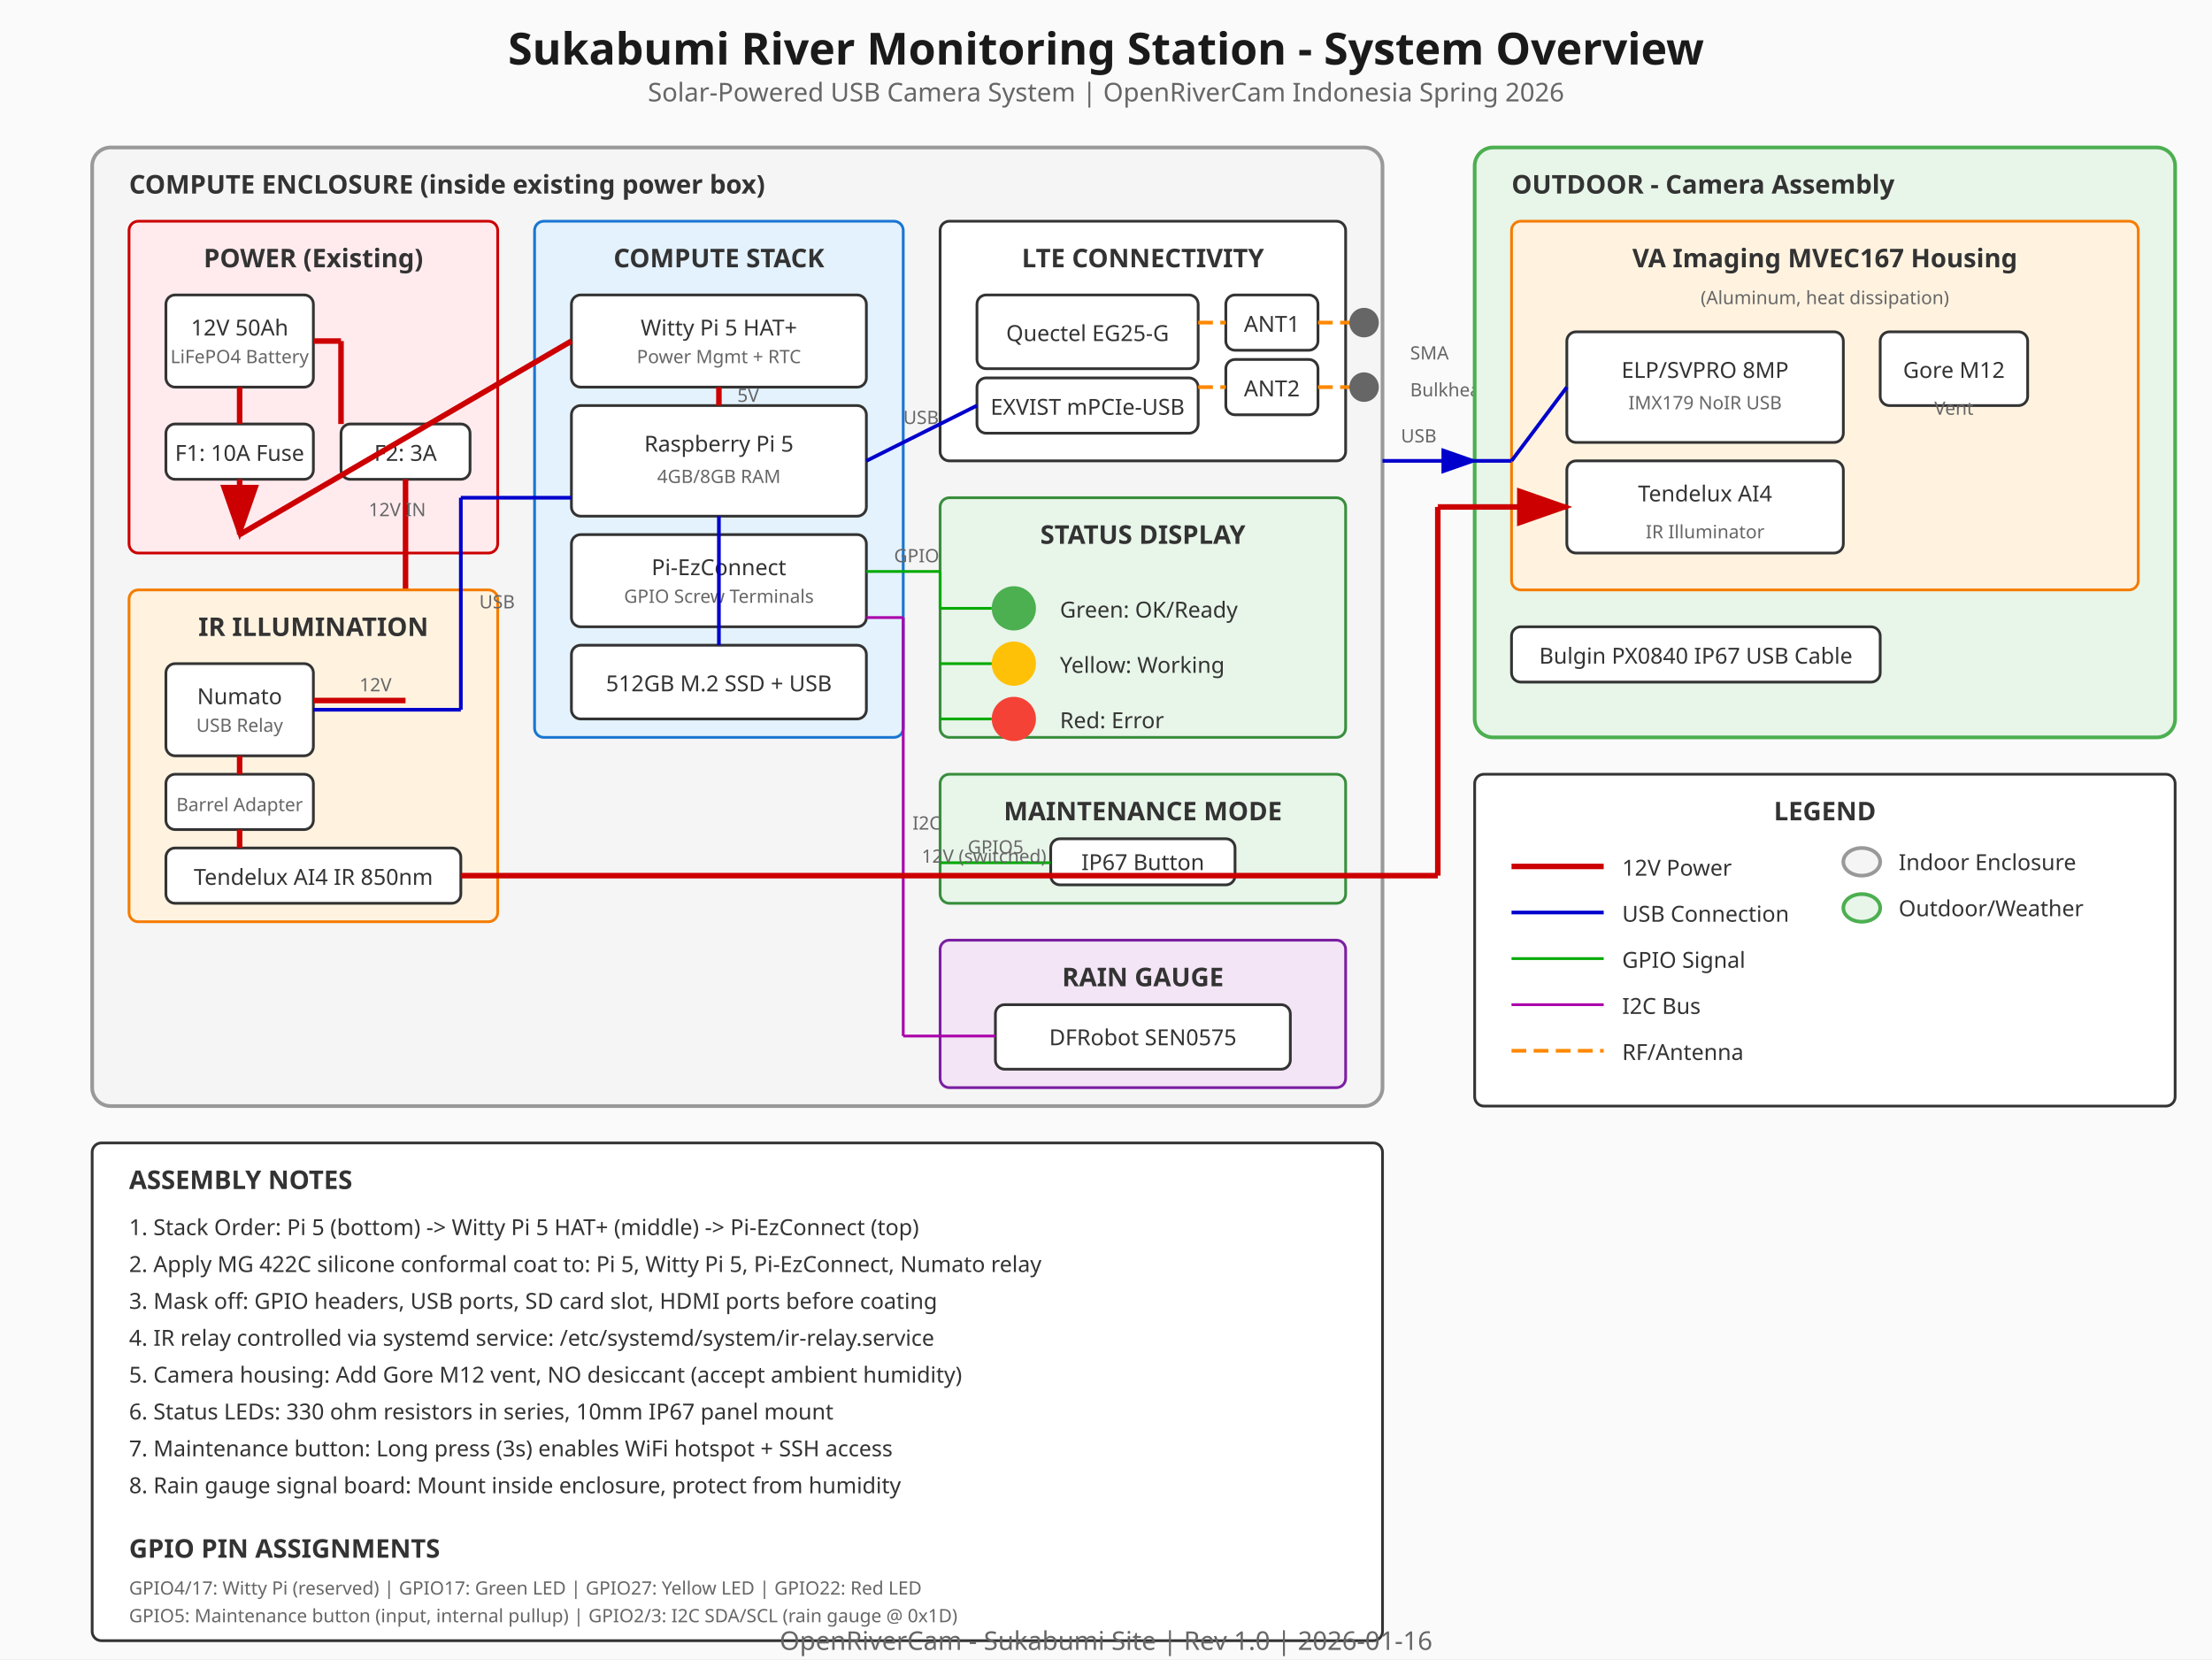
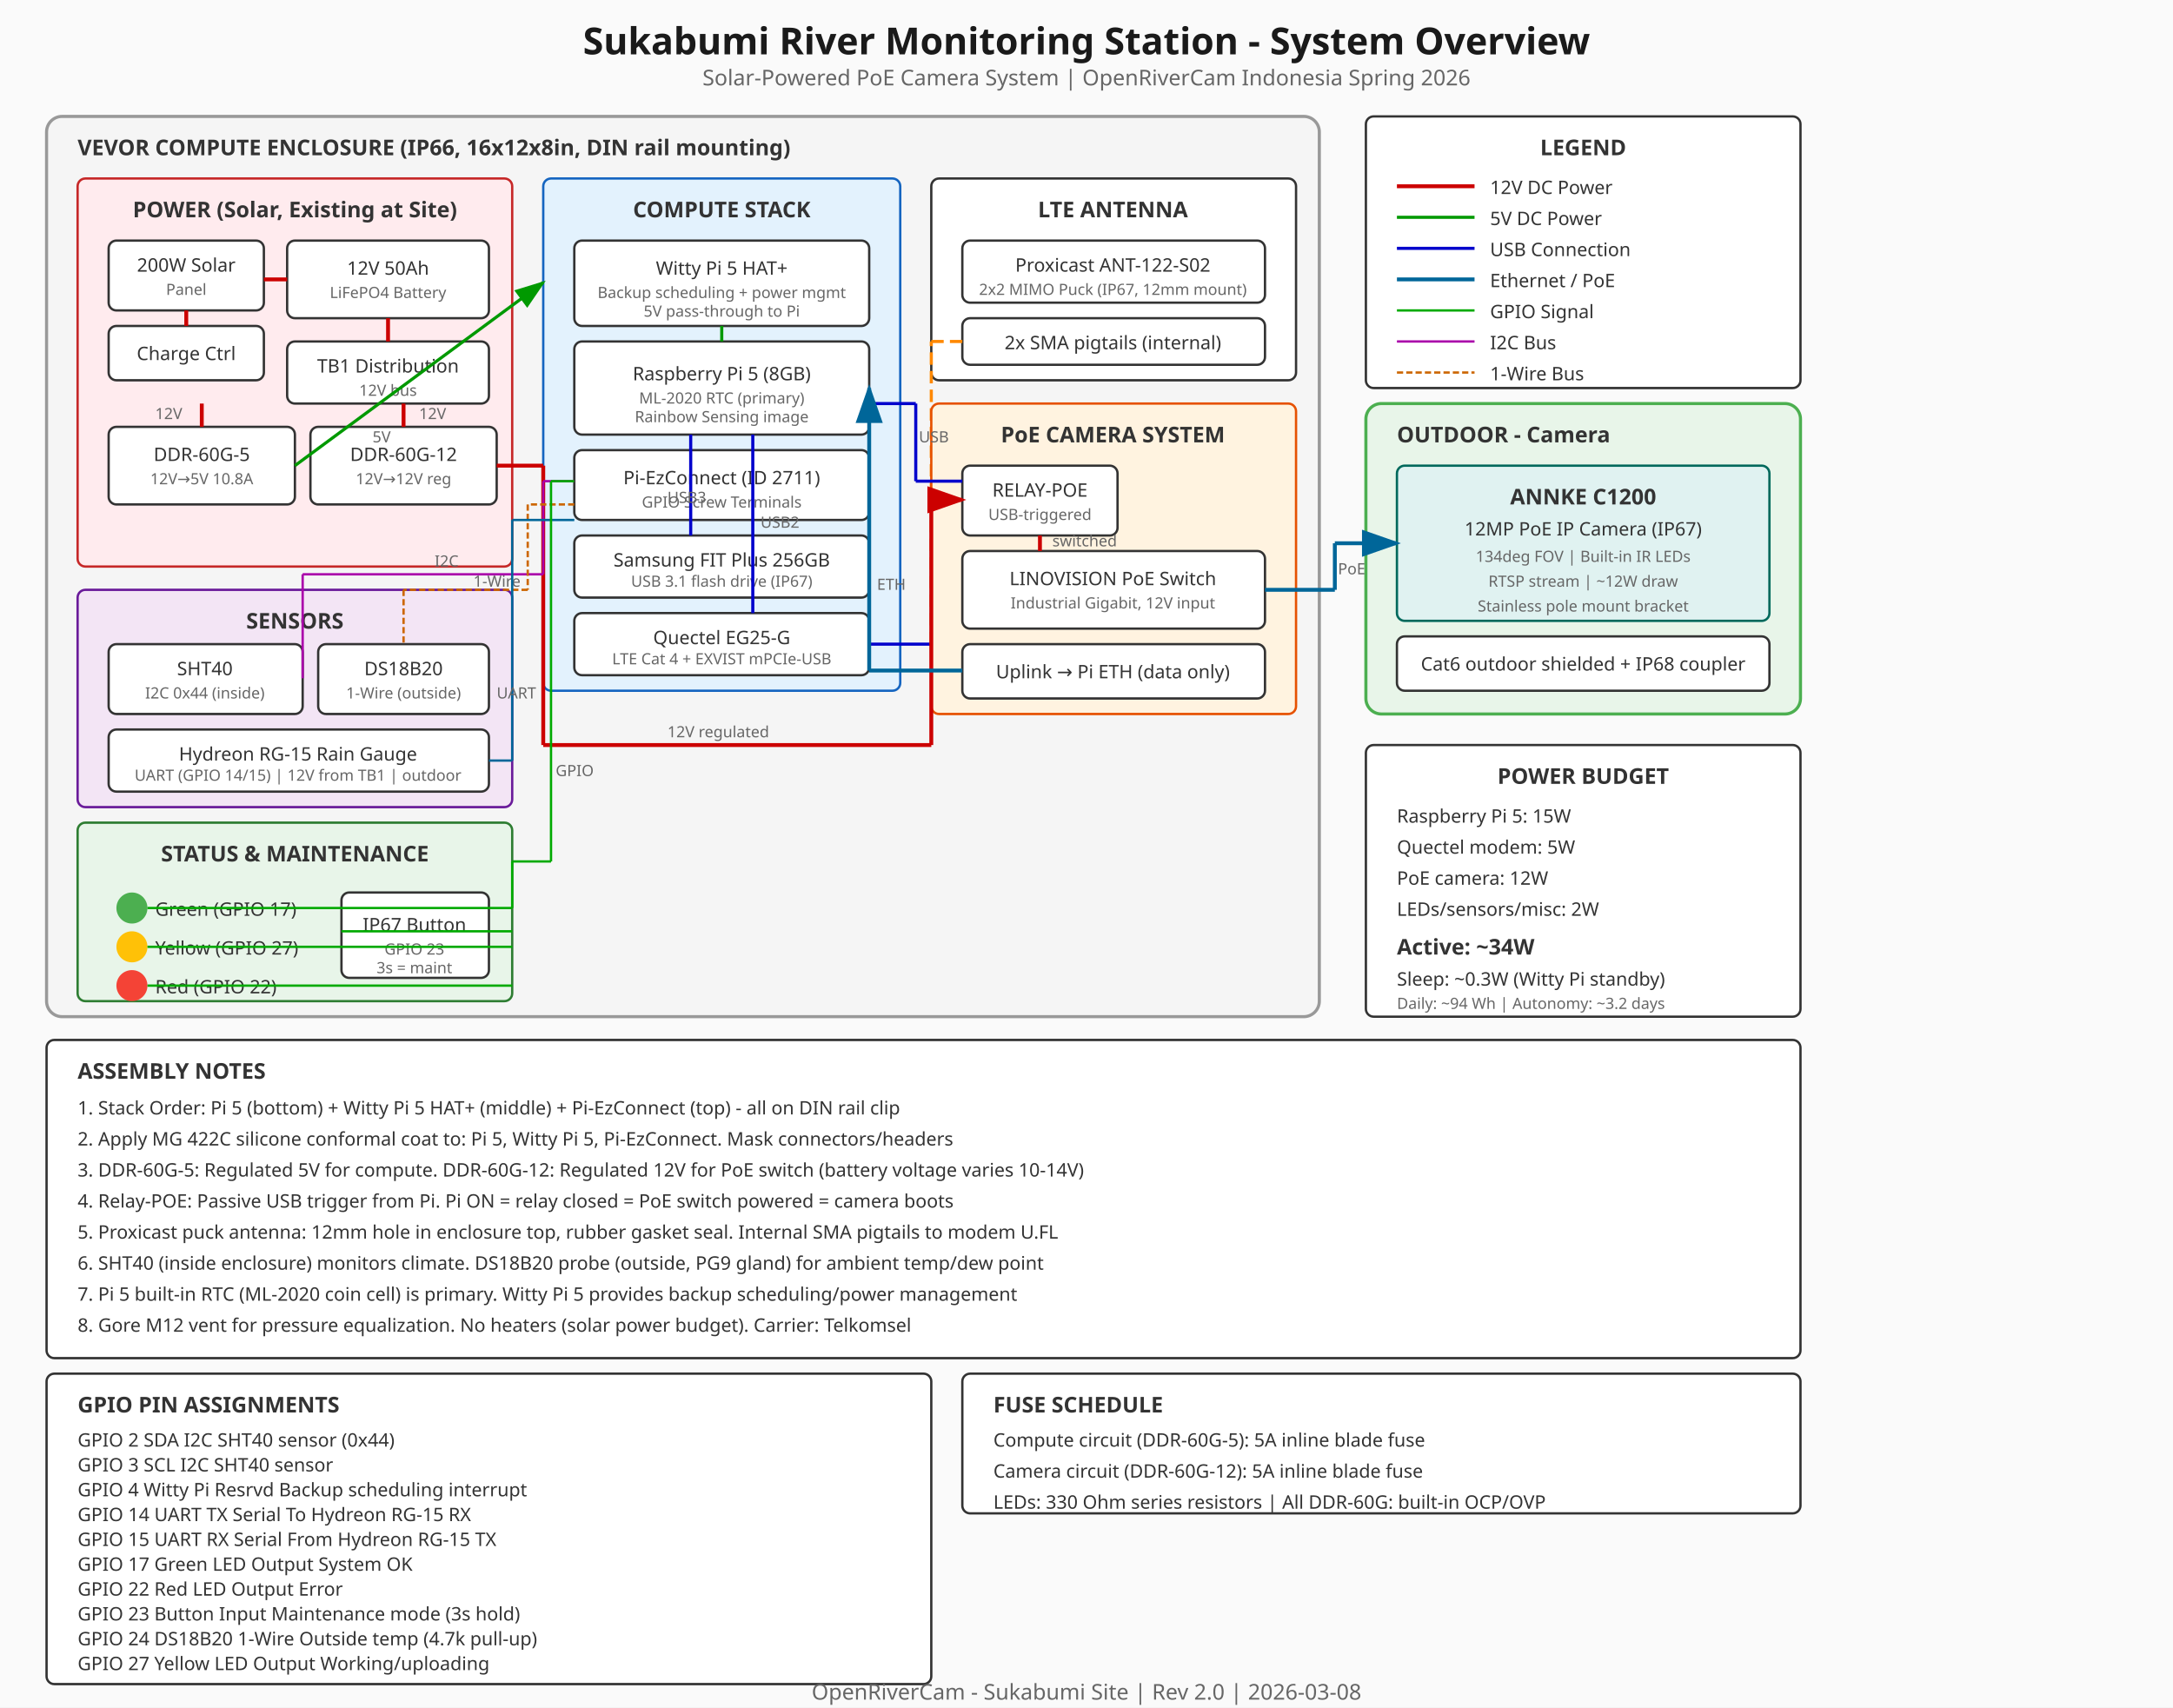
- <svg xmlns="http://www.w3.org/2000/svg" viewBox="0 0 1200 900" width="1200" height="900">
+ <svg xmlns="http://www.w3.org/2000/svg" viewBox="0 0 1400 1100" width="1400" height="1100">
  <defs>
    <style>
      .title { font: bold 24px sans-serif; fill: #1a1a1a; }
      .subtitle { font: 14px sans-serif; fill: #666; }
      .section-title { font: bold 14px sans-serif; fill: #333; }
      .component { font: 12px sans-serif; fill: #333; }
      .component-detail { font: 10px sans-serif; fill: #666; }
-       .wire-power { stroke: #c00; stroke-width: 3; fill: none; }
-       .wire-power-gnd { stroke: #000; stroke-width: 2; fill: none; stroke-dasharray: 5,3; }
+       .wire-12v { stroke: #c00; stroke-width: 2.5; fill: none; }
+       .wire-5v { stroke: #090; stroke-width: 2; fill: none; }
      .wire-usb { stroke: #00c; stroke-width: 2; fill: none; }
      .wire-gpio { stroke: #0a0; stroke-width: 1.5; fill: none; }
      .wire-i2c { stroke: #a0a; stroke-width: 1.5; fill: none; }
+       .wire-1wire { stroke: #c60; stroke-width: 1.5; fill: none; stroke-dasharray: 4,2; }
+       .wire-uart { stroke: #069; stroke-width: 1.5; fill: none; }
+       .wire-eth { stroke: #069; stroke-width: 2.5; fill: none; }
      .wire-rf { stroke: #f80; stroke-width: 2; fill: none; stroke-dasharray: 8,4; }
      .enclosure { fill: #f5f5f5; stroke: #999; stroke-width: 2; rx: 10; }
      .enclosure-outdoor { fill: #e8f5e9; stroke: #4caf50; stroke-width: 2; rx: 10; }
      .box { fill: #fff; stroke: #333; stroke-width: 1.5; rx: 5; }
-       .box-power { fill: #ffebee; stroke: #c00; stroke-width: 1.5; rx: 5; }
-       .box-compute { fill: #e3f2fd; stroke: #1976d2; stroke-width: 1.5; rx: 5; }
-       .box-camera { fill: #fff3e0; stroke: #f57c00; stroke-width: 1.5; rx: 5; }
-       .box-sensor { fill: #f3e5f5; stroke: #7b1fa2; stroke-width: 1.5; rx: 5; }
-       .box-ui { fill: #e8f5e9; stroke: #388e3c; stroke-width: 1.5; rx: 5; }
+       .box-power { fill: #ffebee; stroke: #c62828; stroke-width: 1.5; rx: 5; }
+       .box-compute { fill: #e3f2fd; stroke: #1565c0; stroke-width: 1.5; rx: 5; }
+       .box-camera { fill: #fff3e0; stroke: #e65100; stroke-width: 1.5; rx: 5; }
+       .box-camera-teal { fill: #e0f2f1; stroke: #00695c; stroke-width: 1.5; rx: 5; }
+       .box-sensor { fill: #f3e5f5; stroke: #6a1b9a; stroke-width: 1.5; rx: 5; }
+       .box-ui { fill: #e8f5e9; stroke: #2e7d32; stroke-width: 1.5; rx: 5; }
      .connector { fill: #666; }
      .led-green { fill: #4caf50; }
      .led-yellow { fill: #ffc107; }
      .led-red { fill: #f44336; }
      .arrow { fill: #333; }
    </style>
-     <marker id="arrowhead" markerWidth="10" markerHeight="7" refX="9" refY="3.5" orient="auto">
+     <marker id="arr" markerWidth="10" markerHeight="7" refX="9" refY="3.5" orient="auto">
      <polygon points="0 0, 10 3.5, 0 7" class="arrow" />
    </marker>
-     <marker id="arrowhead-red" markerWidth="10" markerHeight="7" refX="9" refY="3.5" orient="auto">
+     <marker id="arr-red" markerWidth="10" markerHeight="7" refX="9" refY="3.5" orient="auto">
      <polygon points="0 0, 10 3.5, 0 7" fill="#c00" />
    </marker>
-     <marker id="arrowhead-blue" markerWidth="10" markerHeight="7" refX="9" refY="3.5" orient="auto">
+     <marker id="arr-grn" markerWidth="10" markerHeight="7" refX="9" refY="3.5" orient="auto">
+       <polygon points="0 0, 10 3.5, 0 7" fill="#090" />
+     </marker>
+     <marker id="arr-blu" markerWidth="10" markerHeight="7" refX="9" refY="3.5" orient="auto">
      <polygon points="0 0, 10 3.5, 0 7" fill="#00c" />
    </marker>
+     <marker id="arr-teal" markerWidth="10" markerHeight="7" refX="9" refY="3.5" orient="auto">
+       <polygon points="0 0, 10 3.5, 0 7" fill="#069" />
+     </marker>
  </defs>
-   <rect width="1200" height="900" fill="#fafafa" />
-   <text x="600" y="35" class="title" text-anchor="middle">Sukabumi River Monitoring Station - System Overview</text>
-   <text x="600" y="55" class="subtitle" text-anchor="middle">Solar-Powered USB Camera System | OpenRiverCam Indonesia Spring 2026</text>
-   <rect x="50" y="80" width="700" height="520" class="enclosure" />
-   <text x="70" y="105" class="section-title">COMPUTE ENCLOSURE (inside existing power box)</text>
-   <rect x="70" y="120" width="200" height="180" class="box-power" />
-   <text x="170" y="145" class="section-title" text-anchor="middle">POWER (Existing)</text>
-   <rect x="90" y="160" width="80" height="50" class="box" />
-   <text x="130" y="182" class="component" text-anchor="middle">12V 50Ah</text>
-   <text x="130" y="197" class="component-detail" text-anchor="middle">LiFePO4 Battery</text>
-   <rect x="90" y="230" width="80" height="30" class="box" />
-   <text x="130" y="250" class="component" text-anchor="middle">F1: 10A Fuse</text>
-   <rect x="185" y="230" width="70" height="30" class="box" />
-   <text x="220" y="250" class="component" text-anchor="middle">F2: 3A</text>
-   <line x1="130" y1="210" x2="130" y2="230" class="wire-power" />
-   <line x1="130" y1="260" x2="130" y2="290" class="wire-power" marker-end="url(#arrowhead-red)" />
-   <line x1="170" y1="185" x2="185" y2="185" class="wire-power" />
-   <line x1="185" y1="185" x2="185" y2="230" class="wire-power" />
-   <line x1="220" y1="260" x2="220" y2="380" class="wire-power" />
-   <rect x="290" y="120" width="200" height="280" class="box-compute" />
-   <text x="390" y="145" class="section-title" text-anchor="middle">COMPUTE STACK</text>
-   <rect x="310" y="160" width="160" height="50" class="box" />
-   <text x="390" y="182" class="component" text-anchor="middle">Witty Pi 5 HAT+</text>
-   <text x="390" y="197" class="component-detail" text-anchor="middle">Power Mgmt + RTC</text>
-   <rect x="310" y="220" width="160" height="60" class="box" />
-   <text x="390" y="245" class="component" text-anchor="middle">Raspberry Pi 5</text>
-   <text x="390" y="262" class="component-detail" text-anchor="middle">4GB/8GB RAM</text>
-   <rect x="310" y="290" width="160" height="50" class="box" />
-   <text x="390" y="312" class="component" text-anchor="middle">Pi-EzConnect</text>
-   <text x="390" y="327" class="component-detail" text-anchor="middle">GPIO Screw Terminals</text>
-   <rect x="310" y="350" width="160" height="40" class="box" />
-   <text x="390" y="375" class="component" text-anchor="middle">512GB M.2 SSD + USB</text>
-   <line x1="130" y1="290" x2="310" y2="185" class="wire-power" />
-   <text x="200" y="280" class="component-detail">12V IN</text>
-   <line x1="390" y1="210" x2="390" y2="220" class="wire-power" stroke="#090" />
-   <text x="400" y="218" class="component-detail" fill="#090">5V</text>
-   <line x1="390" y1="280" x2="390" y2="350" class="wire-usb" />
-   <rect x="510" y="120" width="220" height="130" class="box" />
-   <text x="620" y="145" class="section-title" text-anchor="middle">LTE CONNECTIVITY</text>
-   <rect x="530" y="160" width="120" height="40" class="box" />
-   <text x="590" y="185" class="component" text-anchor="middle">Quectel EG25-G</text>
-   <rect x="530" y="205" width="120" height="30" class="box" />
-   <text x="590" y="225" class="component" text-anchor="middle">EXVIST mPCIe-USB</text>
-   <rect x="665" y="160" width="50" height="30" class="box" />
-   <text x="690" y="180" class="component" text-anchor="middle">ANT1</text>
-   <rect x="665" y="195" width="50" height="30" class="box" />
-   <text x="690" y="215" class="component" text-anchor="middle">ANT2</text>
-   <circle cx="740" cy="175" r="8" class="connector" />
-   <circle cx="740" cy="210" r="8" class="connector" />
-   <text x="765" y="195" class="component-detail">SMA</text>
-   <text x="765" y="215" class="component-detail">Bulkhead</text>
-   <line x1="470" y1="250" x2="530" y2="220" class="wire-usb" />
-   <text x="490" y="230" class="component-detail" fill="#00c">USB</text>
-   <line x1="650" y1="175" x2="665" y2="175" class="wire-rf" />
-   <line x1="650" y1="210" x2="665" y2="210" class="wire-rf" />
-   <line x1="715" y1="175" x2="732" y2="175" class="wire-rf" />
-   <line x1="715" y1="210" x2="732" y2="210" class="wire-rf" />
-   <rect x="70" y="320" width="200" height="180" class="box-camera" />
-   <text x="170" y="345" class="section-title" text-anchor="middle">IR ILLUMINATION</text>
-   <rect x="90" y="360" width="80" height="50" class="box" />
-   <text x="130" y="382" class="component" text-anchor="middle">Numato</text>
-   <text x="130" y="397" class="component-detail" text-anchor="middle">USB Relay</text>
-   <rect x="90" y="420" width="80" height="30" class="box" />
-   <text x="130" y="440" class="component-detail" text-anchor="middle">Barrel Adapter</text>
-   <rect x="90" y="460" width="160" height="30" class="box" />
-   <text x="170" y="480" class="component" text-anchor="middle">Tendelux AI4 IR 850nm</text>
-   <line x1="220" y1="380" x2="170" y2="380" class="wire-power" />
-   <text x="195" y="375" class="component-detail" fill="#c00">12V</text>
-   <line x1="130" y1="410" x2="130" y2="420" class="wire-power" />
-   <line x1="130" y1="450" x2="130" y2="460" class="wire-power" />
-   <line x1="310" y1="270" x2="250" y2="270" class="wire-usb" />
-   <line x1="250" y1="270" x2="250" y2="385" class="wire-usb" />
-   <line x1="250" y1="385" x2="170" y2="385" class="wire-usb" />
-   <text x="260" y="330" class="component-detail" fill="#00c">USB</text>
-   <rect x="510" y="270" width="220" height="130" class="box-ui" />
-   <text x="620" y="295" class="section-title" text-anchor="middle">STATUS DISPLAY</text>
-   <circle cx="550" cy="330" r="12" class="led-green" />
-   <text x="575" y="335" class="component">Green: OK/Ready</text>
-   <circle cx="550" cy="360" r="12" class="led-yellow" />
-   <text x="575" y="365" class="component">Yellow: Working</text>
-   <circle cx="550" cy="390" r="12" class="led-red" />
-   <text x="575" y="395" class="component">Red: Error</text>
-   <line x1="470" y1="310" x2="510" y2="310" class="wire-gpio" />
-   <line x1="510" y1="310" x2="510" y2="330" class="wire-gpio" />
-   <line x1="510" y1="330" x2="538" y2="330" class="wire-gpio" />
-   <line x1="510" y1="360" x2="538" y2="360" class="wire-gpio" />
-   <line x1="510" y1="390" x2="538" y2="390" class="wire-gpio" />
-   <text x="485" y="305" class="component-detail" fill="#0a0">GPIO</text>
-   <rect x="510" y="420" width="220" height="70" class="box-ui" />
-   <text x="620" y="445" class="section-title" text-anchor="middle">MAINTENANCE MODE</text>
-   <rect x="570" y="455" width="100" height="25" class="box" />
-   <text x="620" y="472" class="component" text-anchor="middle">IP67 Button</text>
-   <line x1="510" y1="468" x2="570" y2="468" class="wire-gpio" />
-   <text x="525" y="463" class="component-detail" fill="#0a0">GPIO5</text>
-   <rect x="510" y="510" width="220" height="80" class="box-sensor" />
-   <text x="620" y="535" class="section-title" text-anchor="middle">RAIN GAUGE</text>
-   <rect x="540" y="545" width="160" height="35" class="box" />
-   <text x="620" y="567" class="component" text-anchor="middle">DFRobot SEN0575</text>
-   <line x1="470" y1="335" x2="490" y2="335" class="wire-i2c" />
-   <line x1="490" y1="335" x2="490" y2="562" class="wire-i2c" />
-   <line x1="490" y1="562" x2="540" y2="562" class="wire-i2c" />
-   <text x="495" y="450" class="component-detail" fill="#a0a">I2C</text>
-   <rect x="800" y="80" width="380" height="320" class="enclosure-outdoor" />
-   <text x="820" y="105" class="section-title">OUTDOOR - Camera Assembly</text>
-   <rect x="820" y="120" width="340" height="200" class="box-camera" />
-   <text x="990" y="145" class="section-title" text-anchor="middle">VA Imaging MVEC167 Housing</text>
-   <text x="990" y="165" class="component-detail" text-anchor="middle">(Aluminum, heat dissipation)</text>
-   <rect x="850" y="180" width="150" height="60" class="box" />
-   <text x="925" y="205" class="component" text-anchor="middle">ELP/SVPRO 8MP</text>
-   <text x="925" y="222" class="component-detail" text-anchor="middle">IMX179 NoIR USB</text>
-   <rect x="1020" y="180" width="80" height="40" class="box" />
-   <text x="1060" y="205" class="component" text-anchor="middle">Gore M12</text>
-   <text x="1060" y="225" class="component-detail" text-anchor="middle">Vent</text>
-   <rect x="850" y="250" width="150" height="50" class="box" />
-   <text x="925" y="272" class="component" text-anchor="middle">Tendelux AI4</text>
-   <text x="925" y="292" class="component-detail" text-anchor="middle">IR Illuminator</text>
-   <rect x="820" y="340" width="200" height="30" class="box" />
-   <text x="920" y="360" class="component" text-anchor="middle">Bulgin PX0840 IP67 USB Cable</text>
-   <line x1="750" y1="250" x2="800" y2="250" class="wire-usb" marker-end="url(#arrowhead-blue)" />
-   <line x1="800" y1="250" x2="820" y2="250" class="wire-usb" />
-   <line x1="820" y1="250" x2="850" y2="210" class="wire-usb" />
-   <text x="760" y="240" class="component-detail" fill="#00c">USB</text>
-   <line x1="250" y1="475" x2="780" y2="475" class="wire-power" />
-   <line x1="780" y1="475" x2="780" y2="275" class="wire-power" />
-   <line x1="780" y1="275" x2="850" y2="275" class="wire-power" marker-end="url(#arrowhead-red)" />
-   <text x="500" y="468" class="component-detail" fill="#c00">12V (switched)</text>
-   <rect x="800" y="420" width="380" height="180" class="box" fill="#fff" />
-   <text x="990" y="445" class="section-title" text-anchor="middle">LEGEND</text>
-   <line x1="820" y1="470" x2="870" y2="470" class="wire-power" />
-   <text x="880" y="475" class="component">12V Power</text>
-   <line x1="820" y1="495" x2="870" y2="495" class="wire-usb" />
-   <text x="880" y="500" class="component">USB Connection</text>
-   <line x1="820" y1="520" x2="870" y2="520" class="wire-gpio" />
-   <text x="880" y="525" class="component">GPIO Signal</text>
-   <line x1="820" y1="545" x2="870" y2="545" class="wire-i2c" />
-   <text x="880" y="550" class="component">I2C Bus</text>
-   <line x1="820" y1="570" x2="870" y2="570" class="wire-rf" />
-   <text x="880" y="575" class="component">RF/Antenna</text>
-   <rect x="1000" y="460" width="20" height="15" class="enclosure" />
-   <text x="1030" y="472" class="component">Indoor Enclosure</text>
-   <rect x="1000" y="485" width="20" height="15" class="enclosure-outdoor" />
-   <text x="1030" y="497" class="component">Outdoor/Weather</text>
-   <rect x="50" y="620" width="700" height="270" class="box" fill="#fffde7" />
-   <text x="70" y="645" class="section-title">ASSEMBLY NOTES</text>
-   <text x="70" y="670" class="component">1. Stack Order: Pi 5 (bottom) -&gt; Witty Pi 5 HAT+ (middle) -&gt; Pi-EzConnect (top)</text>
-   <text x="70" y="690" class="component">2. Apply MG 422C silicone conformal coat to: Pi 5, Witty Pi 5, Pi-EzConnect, Numato relay</text>
-   <text x="70" y="710" class="component">3. Mask off: GPIO headers, USB ports, SD card slot, HDMI ports before coating</text>
-   <text x="70" y="730" class="component">4. IR relay controlled via systemd service: /etc/systemd/system/ir-relay.service</text>
-   <text x="70" y="750" class="component">5. Camera housing: Add Gore M12 vent, NO desiccant (accept ambient humidity)</text>
-   <text x="70" y="770" class="component">6. Status LEDs: 330 ohm resistors in series, 10mm IP67 panel mount</text>
-   <text x="70" y="790" class="component">7. Maintenance button: Long press (3s) enables WiFi hotspot + SSH access</text>
-   <text x="70" y="810" class="component">8. Rain gauge signal board: Mount inside enclosure, protect from humidity</text>
-   <text x="70" y="845" class="section-title">GPIO PIN ASSIGNMENTS</text>
-   <text x="70" y="865" class="component-detail">GPIO4/17: Witty Pi (reserved) | GPIO17: Green LED | GPIO27: Yellow LED | GPIO22: Red LED</text>
-   <text x="70" y="880" class="component-detail">GPIO5: Maintenance button (input, internal pullup) | GPIO2/3: I2C SDA/SCL (rain gauge @ 0x1D)</text>
-   <text x="600" y="895" class="subtitle" text-anchor="middle">OpenRiverCam - Sukabumi Site | Rev 1.0 | 2026-01-16</text>
+   <rect width="1400" height="1100" fill="#fafafa" />
+   <text x="700" y="35" class="title" text-anchor="middle">Sukabumi River Monitoring Station - System Overview</text>
+   <text x="700" y="55" class="subtitle" text-anchor="middle">Solar-Powered PoE Camera System | OpenRiverCam Indonesia Spring 2026</text>
+   <rect x="30" y="75" width="820" height="580" class="enclosure" />
+   <text x="50" y="100" class="section-title">VEVOR COMPUTE ENCLOSURE (IP66, 16x12x8in, DIN rail mounting)</text>
+   <rect x="50" y="115" width="280" height="250" class="box-power" />
+   <text x="190" y="140" class="section-title" text-anchor="middle">POWER (Solar, Existing at Site)</text>
+   <rect x="70" y="155" width="100" height="45" class="box" />
+   <text x="120" y="175" class="component" text-anchor="middle">200W Solar</text>
+   <text x="120" y="190" class="component-detail" text-anchor="middle">Panel</text>
+   <rect x="70" y="210" width="100" height="35" class="box" />
+   <text x="120" y="232" class="component" text-anchor="middle">Charge Ctrl</text>
+   <rect x="185" y="155" width="130" height="50" class="box" />
+   <text x="250" y="177" class="component" text-anchor="middle">12V 50Ah</text>
+   <text x="250" y="192" class="component-detail" text-anchor="middle">LiFePO4 Battery</text>
+   <rect x="185" y="220" width="130" height="40" class="box" />
+   <text x="250" y="240" class="component" text-anchor="middle">TB1 Distribution</text>
+   <text x="250" y="255" class="component-detail" text-anchor="middle">12V bus</text>
+   <rect x="70" y="275" width="120" height="50" class="box" />
+   <text x="130" y="297" class="component" text-anchor="middle">DDR-60G-5</text>
+   <text x="130" y="312" class="component-detail" text-anchor="middle">12V→5V 10.8A</text>
+   <rect x="200" y="275" width="120" height="50" class="box" />
+   <text x="260" y="297" class="component" text-anchor="middle">DDR-60G-12</text>
+   <text x="260" y="312" class="component-detail" text-anchor="middle">12V→12V reg</text>
+   <line x1="120" y1="200" x2="120" y2="210" class="wire-12v" />
+   <line x1="170" y1="180" x2="185" y2="180" class="wire-12v" />
+   <line x1="250" y1="205" x2="250" y2="220" class="wire-12v" />
+   <line x1="130" y1="260" x2="130" y2="275" class="wire-12v" />
+   <line x1="260" y1="260" x2="260" y2="275" class="wire-12v" />
+   <text x="100" y="270" class="component-detail" fill="#c00">12V</text>
+   <text x="270" y="270" class="component-detail" fill="#c00">12V</text>
+   <rect x="350" y="115" width="230" height="330" class="box-compute" />
+   <text x="465" y="140" class="section-title" text-anchor="middle">COMPUTE STACK</text>
+   <rect x="370" y="155" width="190" height="55" class="box" />
+   <text x="465" y="177" class="component" text-anchor="middle">Witty Pi 5 HAT+</text>
+   <text x="465" y="192" class="component-detail" text-anchor="middle">Backup scheduling + power mgmt</text>
+   <text x="465" y="204" class="component-detail" text-anchor="middle">5V pass-through to Pi</text>
+   <rect x="370" y="220" width="190" height="60" class="box" />
+   <text x="465" y="245" class="component" text-anchor="middle">Raspberry Pi 5 (8GB)</text>
+   <text x="465" y="260" class="component-detail" text-anchor="middle">ML-2020 RTC (primary)</text>
+   <text x="465" y="272" class="component-detail" text-anchor="middle">Rainbow Sensing image</text>
+   <rect x="370" y="290" width="190" height="45" class="box" />
+   <text x="465" y="312" class="component" text-anchor="middle">Pi-EzConnect (ID 2711)</text>
+   <text x="465" y="327" class="component-detail" text-anchor="middle">GPIO Screw Terminals</text>
+   <rect x="370" y="345" width="190" height="40" class="box" />
+   <text x="465" y="365" class="component" text-anchor="middle">Samsung FIT Plus 256GB</text>
+   <text x="465" y="378" class="component-detail" text-anchor="middle">USB 3.1 flash drive (IP67)</text>
+   <rect x="370" y="395" width="190" height="40" class="box" />
+   <text x="465" y="415" class="component" text-anchor="middle">Quectel EG25-G</text>
+   <text x="465" y="428" class="component-detail" text-anchor="middle">LTE Cat 4 + EXVIST mPCIe-USB</text>
+   <line x1="190" y1="300" x2="350" y2="182" class="wire-5v" marker-end="url(#arr-grn)" />
+   <text x="240" y="285" class="component-detail" fill="#090">5V</text>
+   <line x1="465" y1="210" x2="465" y2="220" class="wire-5v" />
+   <line x1="445" y1="280" x2="445" y2="345" class="wire-usb" />
+   <text x="430" y="324" class="component-detail" fill="#00c">USB3</text>
+   <line x1="485" y1="280" x2="485" y2="395" class="wire-usb" />
+   <text x="490" y="340" class="component-detail" fill="#00c">USB2</text>
+   <rect x="600" y="115" width="235" height="130" class="box" />
+   <text x="717" y="140" class="section-title" text-anchor="middle">LTE ANTENNA</text>
+   <rect x="620" y="155" width="195" height="40" class="box" />
+   <text x="717" y="175" class="component" text-anchor="middle">Proxicast ANT-122-S02</text>
+   <text x="717" y="190" class="component-detail" text-anchor="middle">2x2 MIMO Puck (IP67, 12mm mount)</text>
+   <rect x="620" y="205" width="195" height="30" class="box" />
+   <text x="717" y="225" class="component" text-anchor="middle">2x SMA pigtails (internal)</text>
+   <line x1="560" y1="415" x2="600" y2="415" class="wire-usb" />
+   <line x1="600" y1="415" x2="600" y2="220" class="wire-rf" />
+   <line x1="600" y1="220" x2="620" y2="220" class="wire-rf" />
+   <text x="605" y="320" class="component-detail" fill="#f80">RF</text>
+   <rect x="600" y="260" width="235" height="200" class="box-camera" />
+   <text x="717" y="285" class="section-title" text-anchor="middle">PoE CAMERA SYSTEM</text>
+   <rect x="620" y="300" width="100" height="45" class="box" />
+   <text x="670" y="320" class="component" text-anchor="middle">RELAY-POE</text>
+   <text x="670" y="335" class="component-detail" text-anchor="middle">USB-triggered</text>
+   <rect x="620" y="355" width="195" height="50" class="box" />
+   <text x="717" y="377" class="component" text-anchor="middle">LINOVISION PoE Switch</text>
+   <text x="717" y="392" class="component-detail" text-anchor="middle">Industrial Gigabit, 12V input</text>
+   <rect x="620" y="415" width="195" height="35" class="box" />
+   <text x="717" y="437" class="component" text-anchor="middle">Uplink → Pi ETH (data only)</text>
+   <line x1="320" y1="300" x2="350" y2="300" class="wire-12v" />
+   <line x1="350" y1="300" x2="350" y2="480" class="wire-12v" />
+   <line x1="350" y1="480" x2="600" y2="480" class="wire-12v" />
+   <line x1="600" y1="480" x2="600" y2="322" class="wire-12v" />
+   <line x1="600" y1="322" x2="620" y2="322" class="wire-12v" marker-end="url(#arr-red)" />
+   <text x="430" y="475" class="component-detail" fill="#c00">12V regulated</text>
+   <line x1="670" y1="345" x2="670" y2="355" class="wire-12v" />
+   <text x="678" y="352" class="component-detail" fill="#c00">switched</text>
+   <line x1="560" y1="260" x2="590" y2="260" class="wire-usb" />
+   <line x1="590" y1="260" x2="590" y2="310" class="wire-usb" />
+   <line x1="590" y1="310" x2="620" y2="310" class="wire-usb" />
+   <text x="592" y="285" class="component-detail" fill="#00c">USB</text>
+   <line x1="620" y1="432" x2="560" y2="432" class="wire-eth" />
+   <line x1="560" y1="432" x2="560" y2="260" class="wire-eth" />
+   <line x1="560" y1="260" x2="560" y2="250" class="wire-eth" marker-end="url(#arr-teal)" />
+   <text x="565" y="380" class="component-detail" fill="#069">ETH</text>
+   <rect x="880" y="260" width="280" height="200" class="enclosure-outdoor" />
+   <text x="900" y="285" class="section-title">OUTDOOR - Camera</text>
+   <rect x="900" y="300" width="240" height="100" class="box-camera-teal" />
+   <text x="1020" y="325" class="section-title" text-anchor="middle">ANNKE C1200</text>
+   <text x="1020" y="345" class="component" text-anchor="middle">12MP PoE IP Camera (IP67)</text>
+   <text x="1020" y="362" class="component-detail" text-anchor="middle">134deg FOV | Built-in IR LEDs</text>
+   <text x="1020" y="378" class="component-detail" text-anchor="middle">RTSP stream | ~12W draw</text>
+   <text x="1020" y="394" class="component-detail" text-anchor="middle">Stainless pole mount bracket</text>
+   <rect x="900" y="410" width="240" height="35" class="box" />
+   <text x="1020" y="432" class="component" text-anchor="middle">Cat6 outdoor shielded + IP68 coupler</text>
+   <line x1="815" y1="380" x2="860" y2="380" class="wire-eth" />
+   <line x1="860" y1="380" x2="860" y2="350" class="wire-eth" />
+   <line x1="860" y1="350" x2="900" y2="350" class="wire-eth" marker-end="url(#arr-teal)" />
+   <text x="862" y="370" class="component-detail" fill="#069">PoE</text>
+   <rect x="50" y="380" width="280" height="140" class="box-sensor" />
+   <text x="190" y="405" class="section-title" text-anchor="middle">SENSORS</text>
+   <rect x="70" y="415" width="125" height="45" class="box" />
+   <text x="132" y="435" class="component" text-anchor="middle">SHT40</text>
+   <text x="132" y="450" class="component-detail" text-anchor="middle">I2C 0x44 (inside)</text>
+   <rect x="205" y="415" width="110" height="45" class="box" />
+   <text x="260" y="435" class="component" text-anchor="middle">DS18B20</text>
+   <text x="260" y="450" class="component-detail" text-anchor="middle">1-Wire (outside)</text>
+   <rect x="70" y="470" width="245" height="40" class="box" />
+   <text x="192" y="490" class="component" text-anchor="middle">Hydreon RG-15 Rain Gauge</text>
+   <text x="192" y="503" class="component-detail" text-anchor="middle">UART (GPIO 14/15) | 12V from TB1 | outdoor</text>
+   <line x1="370" y1="310" x2="350" y2="310" class="wire-i2c" />
+   <line x1="350" y1="310" x2="350" y2="370" class="wire-i2c" />
+   <line x1="350" y1="370" x2="195" y2="370" class="wire-i2c" />
+   <line x1="195" y1="370" x2="195" y2="415" class="wire-i2c" />
+   <line x1="195" y1="415" x2="195" y2="437" class="wire-i2c" />
+   <text x="280" y="365" class="component-detail" fill="#a0a">I2C</text>
+   <line x1="370" y1="325" x2="340" y2="325" class="wire-1wire" />
+   <line x1="340" y1="325" x2="340" y2="380" class="wire-1wire" />
+   <line x1="340" y1="380" x2="260" y2="380" class="wire-1wire" />
+   <line x1="260" y1="380" x2="260" y2="415" class="wire-1wire" />
+   <text x="305" y="378" class="component-detail" fill="#c60">1-Wire</text>
+   <line x1="370" y1="335" x2="330" y2="335" class="wire-uart" />
+   <line x1="330" y1="335" x2="330" y2="490" class="wire-uart" />
+   <line x1="330" y1="490" x2="315" y2="490" class="wire-uart" />
+   <text x="320" y="450" class="component-detail" fill="#069">UART</text>
+   <rect x="50" y="530" width="280" height="115" class="box-ui" />
+   <text x="190" y="555" class="section-title" text-anchor="middle">STATUS &amp; MAINTENANCE</text>
+   <circle cx="85" cy="585" r="10" class="led-green" />
+   <text x="100" y="590" class="component">Green (GPIO 17)</text>
+   <circle cx="85" cy="610" r="10" class="led-yellow" />
+   <text x="100" y="615" class="component">Yellow (GPIO 27)</text>
+   <circle cx="85" cy="635" r="10" class="led-red" />
+   <text x="100" y="640" class="component">Red (GPIO 22)</text>
+   <rect x="220" y="575" width="95" height="55" class="box" />
+   <text x="267" y="600" class="component" text-anchor="middle">IP67 Button</text>
+   <text x="267" y="615" class="component-detail" text-anchor="middle">GPIO 23</text>
+   <text x="267" y="627" class="component-detail" text-anchor="middle">3s = maint</text>
+   <line x1="370" y1="310" x2="355" y2="310" class="wire-gpio" />
+   <line x1="355" y1="310" x2="355" y2="555" class="wire-gpio" />
+   <line x1="355" y1="555" x2="330" y2="555" class="wire-gpio" />
+   <line x1="330" y1="555" x2="330" y2="585" class="wire-gpio" />
+   <line x1="330" y1="585" x2="95" y2="585" class="wire-gpio" />
+   <line x1="330" y1="610" x2="95" y2="610" class="wire-gpio" />
+   <line x1="330" y1="635" x2="95" y2="635" class="wire-gpio" />
+   <line x1="330" y1="600" x2="220" y2="600" class="wire-gpio" />
+   <text x="358" y="500" class="component-detail" fill="#0a0">GPIO</text>
+   <rect x="880" y="75" width="280" height="175" class="box" fill="#fff" />
+   <text x="1020" y="100" class="section-title" text-anchor="middle">LEGEND</text>
+   <line x1="900" y1="120" x2="950" y2="120" class="wire-12v" />
+   <text x="960" y="125" class="component">12V DC Power</text>
+   <line x1="900" y1="140" x2="950" y2="140" class="wire-5v" />
+   <text x="960" y="145" class="component">5V DC Power</text>
+   <line x1="900" y1="160" x2="950" y2="160" class="wire-usb" />
+   <text x="960" y="165" class="component">USB Connection</text>
+   <line x1="900" y1="180" x2="950" y2="180" class="wire-eth" />
+   <text x="960" y="185" class="component">Ethernet / PoE</text>
+   <line x1="900" y1="200" x2="950" y2="200" class="wire-gpio" />
+   <text x="960" y="205" class="component">GPIO Signal</text>
+   <line x1="900" y1="220" x2="950" y2="220" class="wire-i2c" />
+   <text x="960" y="225" class="component">I2C Bus</text>
+   <line x1="900" y1="240" x2="950" y2="240" class="wire-1wire" />
+   <text x="960" y="245" class="component">1-Wire Bus</text>
+   <rect x="880" y="480" width="280" height="175" class="box" fill="#fffde7" />
+   <text x="1020" y="505" class="section-title" text-anchor="middle">POWER BUDGET</text>
+   <text x="900" y="530" class="component">Raspberry Pi 5: 15W</text>
+   <text x="900" y="550" class="component">Quectel modem: 5W</text>
+   <text x="900" y="570" class="component">PoE camera: 12W</text>
+   <text x="900" y="590" class="component">LEDs/sensors/misc: 2W</text>
+   <text x="900" y="615" class="section-title">Active: ~34W</text>
+   <text x="900" y="635" class="component">Sleep: ~0.3W (Witty Pi standby)</text>
+   <text x="900" y="650" class="component-detail">Daily: ~94 Wh | Autonomy: ~3.2 days</text>
+   <rect x="30" y="670" width="1130" height="205" class="box" fill="#fffde7" />
+   <text x="50" y="695" class="section-title">ASSEMBLY NOTES</text>
+   <text x="50" y="718" class="component">1. Stack Order: Pi 5 (bottom) + Witty Pi 5 HAT+ (middle) + Pi-EzConnect (top) - all on DIN rail clip</text>
+   <text x="50" y="738" class="component">2. Apply MG 422C silicone conformal coat to: Pi 5, Witty Pi 5, Pi-EzConnect. Mask connectors/headers</text>
+   <text x="50" y="758" class="component">3. DDR-60G-5: Regulated 5V for compute. DDR-60G-12: Regulated 12V for PoE switch (battery voltage varies 10-14V)</text>
+   <text x="50" y="778" class="component">4. Relay-POE: Passive USB trigger from Pi. Pi ON = relay closed = PoE switch powered = camera boots</text>
+   <text x="50" y="798" class="component">5. Proxicast puck antenna: 12mm hole in enclosure top, rubber gasket seal. Internal SMA pigtails to modem U.FL</text>
+   <text x="50" y="818" class="component">6. SHT40 (inside enclosure) monitors climate. DS18B20 probe (outside, PG9 gland) for ambient temp/dew point</text>
+   <text x="50" y="838" class="component">7. Pi 5 built-in RTC (ML-2020 coin cell) is primary. Witty Pi 5 provides backup scheduling/power management</text>
+   <text x="50" y="858" class="component">8. Gore M12 vent for pressure equalization. No heaters (solar power budget). Carrier: Telkomsel</text>
+   <rect x="30" y="885" width="570" height="200" class="box" fill="#fff" />
+   <text x="50" y="910" class="section-title">GPIO PIN ASSIGNMENTS</text>
+   <text x="50" y="932" class="component" font-family="monospace">GPIO  2  SDA        I2C      SHT40 sensor (0x44)</text>
+   <text x="50" y="948" class="component" font-family="monospace">GPIO  3  SCL        I2C      SHT40 sensor</text>
+   <text x="50" y="964" class="component" font-family="monospace">GPIO  4  Witty Pi   Resrvd   Backup scheduling interrupt</text>
+   <text x="50" y="980" class="component" font-family="monospace">GPIO 14  UART TX    Serial   To Hydreon RG-15 RX</text>
+   <text x="50" y="996" class="component" font-family="monospace">GPIO 15  UART RX    Serial   From Hydreon RG-15 TX</text>
+   <text x="50" y="1012" class="component" font-family="monospace">GPIO 17  Green LED  Output   System OK</text>
+   <text x="50" y="1028" class="component" font-family="monospace">GPIO 22  Red LED    Output   Error</text>
+   <text x="50" y="1044" class="component" font-family="monospace">GPIO 23  Button     Input    Maintenance mode (3s hold)</text>
+   <text x="50" y="1060" class="component" font-family="monospace">GPIO 24  DS18B20    1-Wire   Outside temp (4.7k pull-up)</text>
+   <text x="50" y="1076" class="component" font-family="monospace">GPIO 27  Yellow LED Output   Working/uploading</text>
+   <rect x="620" y="885" width="540" height="90" class="box" fill="#fff" />
+   <text x="640" y="910" class="section-title">FUSE SCHEDULE</text>
+   <text x="640" y="932" class="component">Compute circuit (DDR-60G-5): 5A inline blade fuse</text>
+   <text x="640" y="952" class="component">Camera circuit (DDR-60G-12): 5A inline blade fuse</text>
+   <text x="640" y="972" class="component">LEDs: 330 Ohm series resistors | All DDR-60G: built-in OCP/OVP</text>
+   <text x="700" y="1095" class="subtitle" text-anchor="middle">OpenRiverCam - Sukabumi Site | Rev 2.0 | 2026-03-08</text>
</svg>
